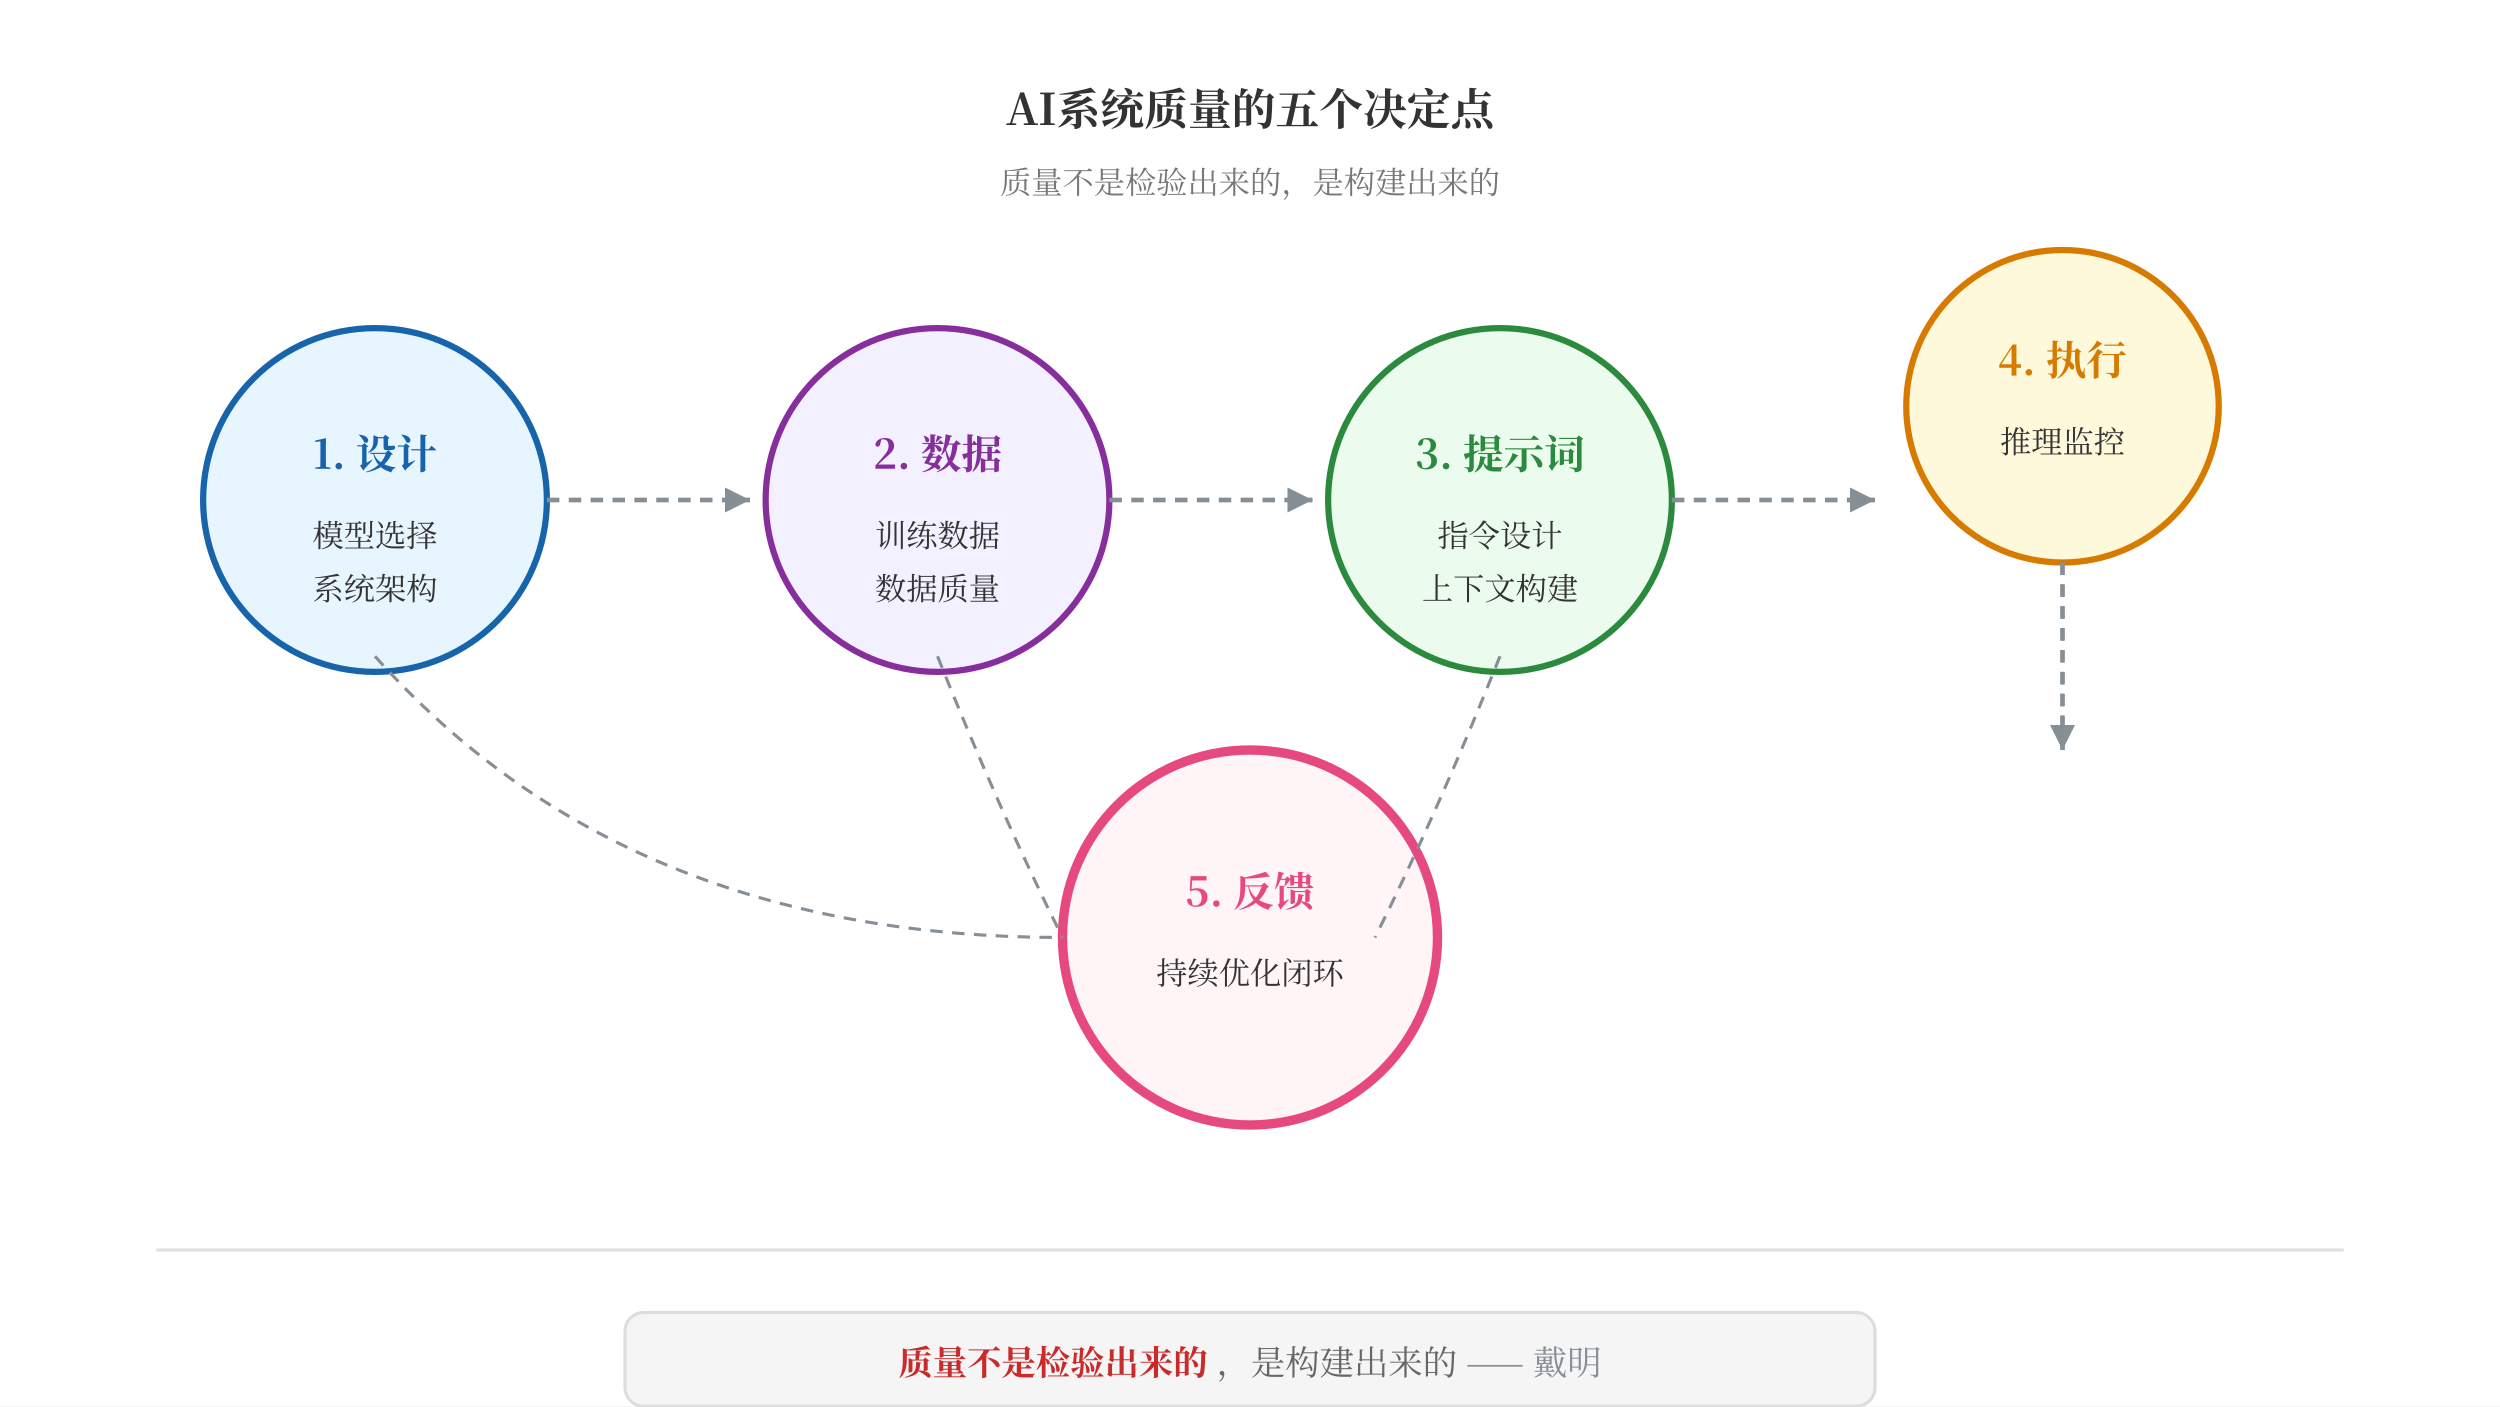
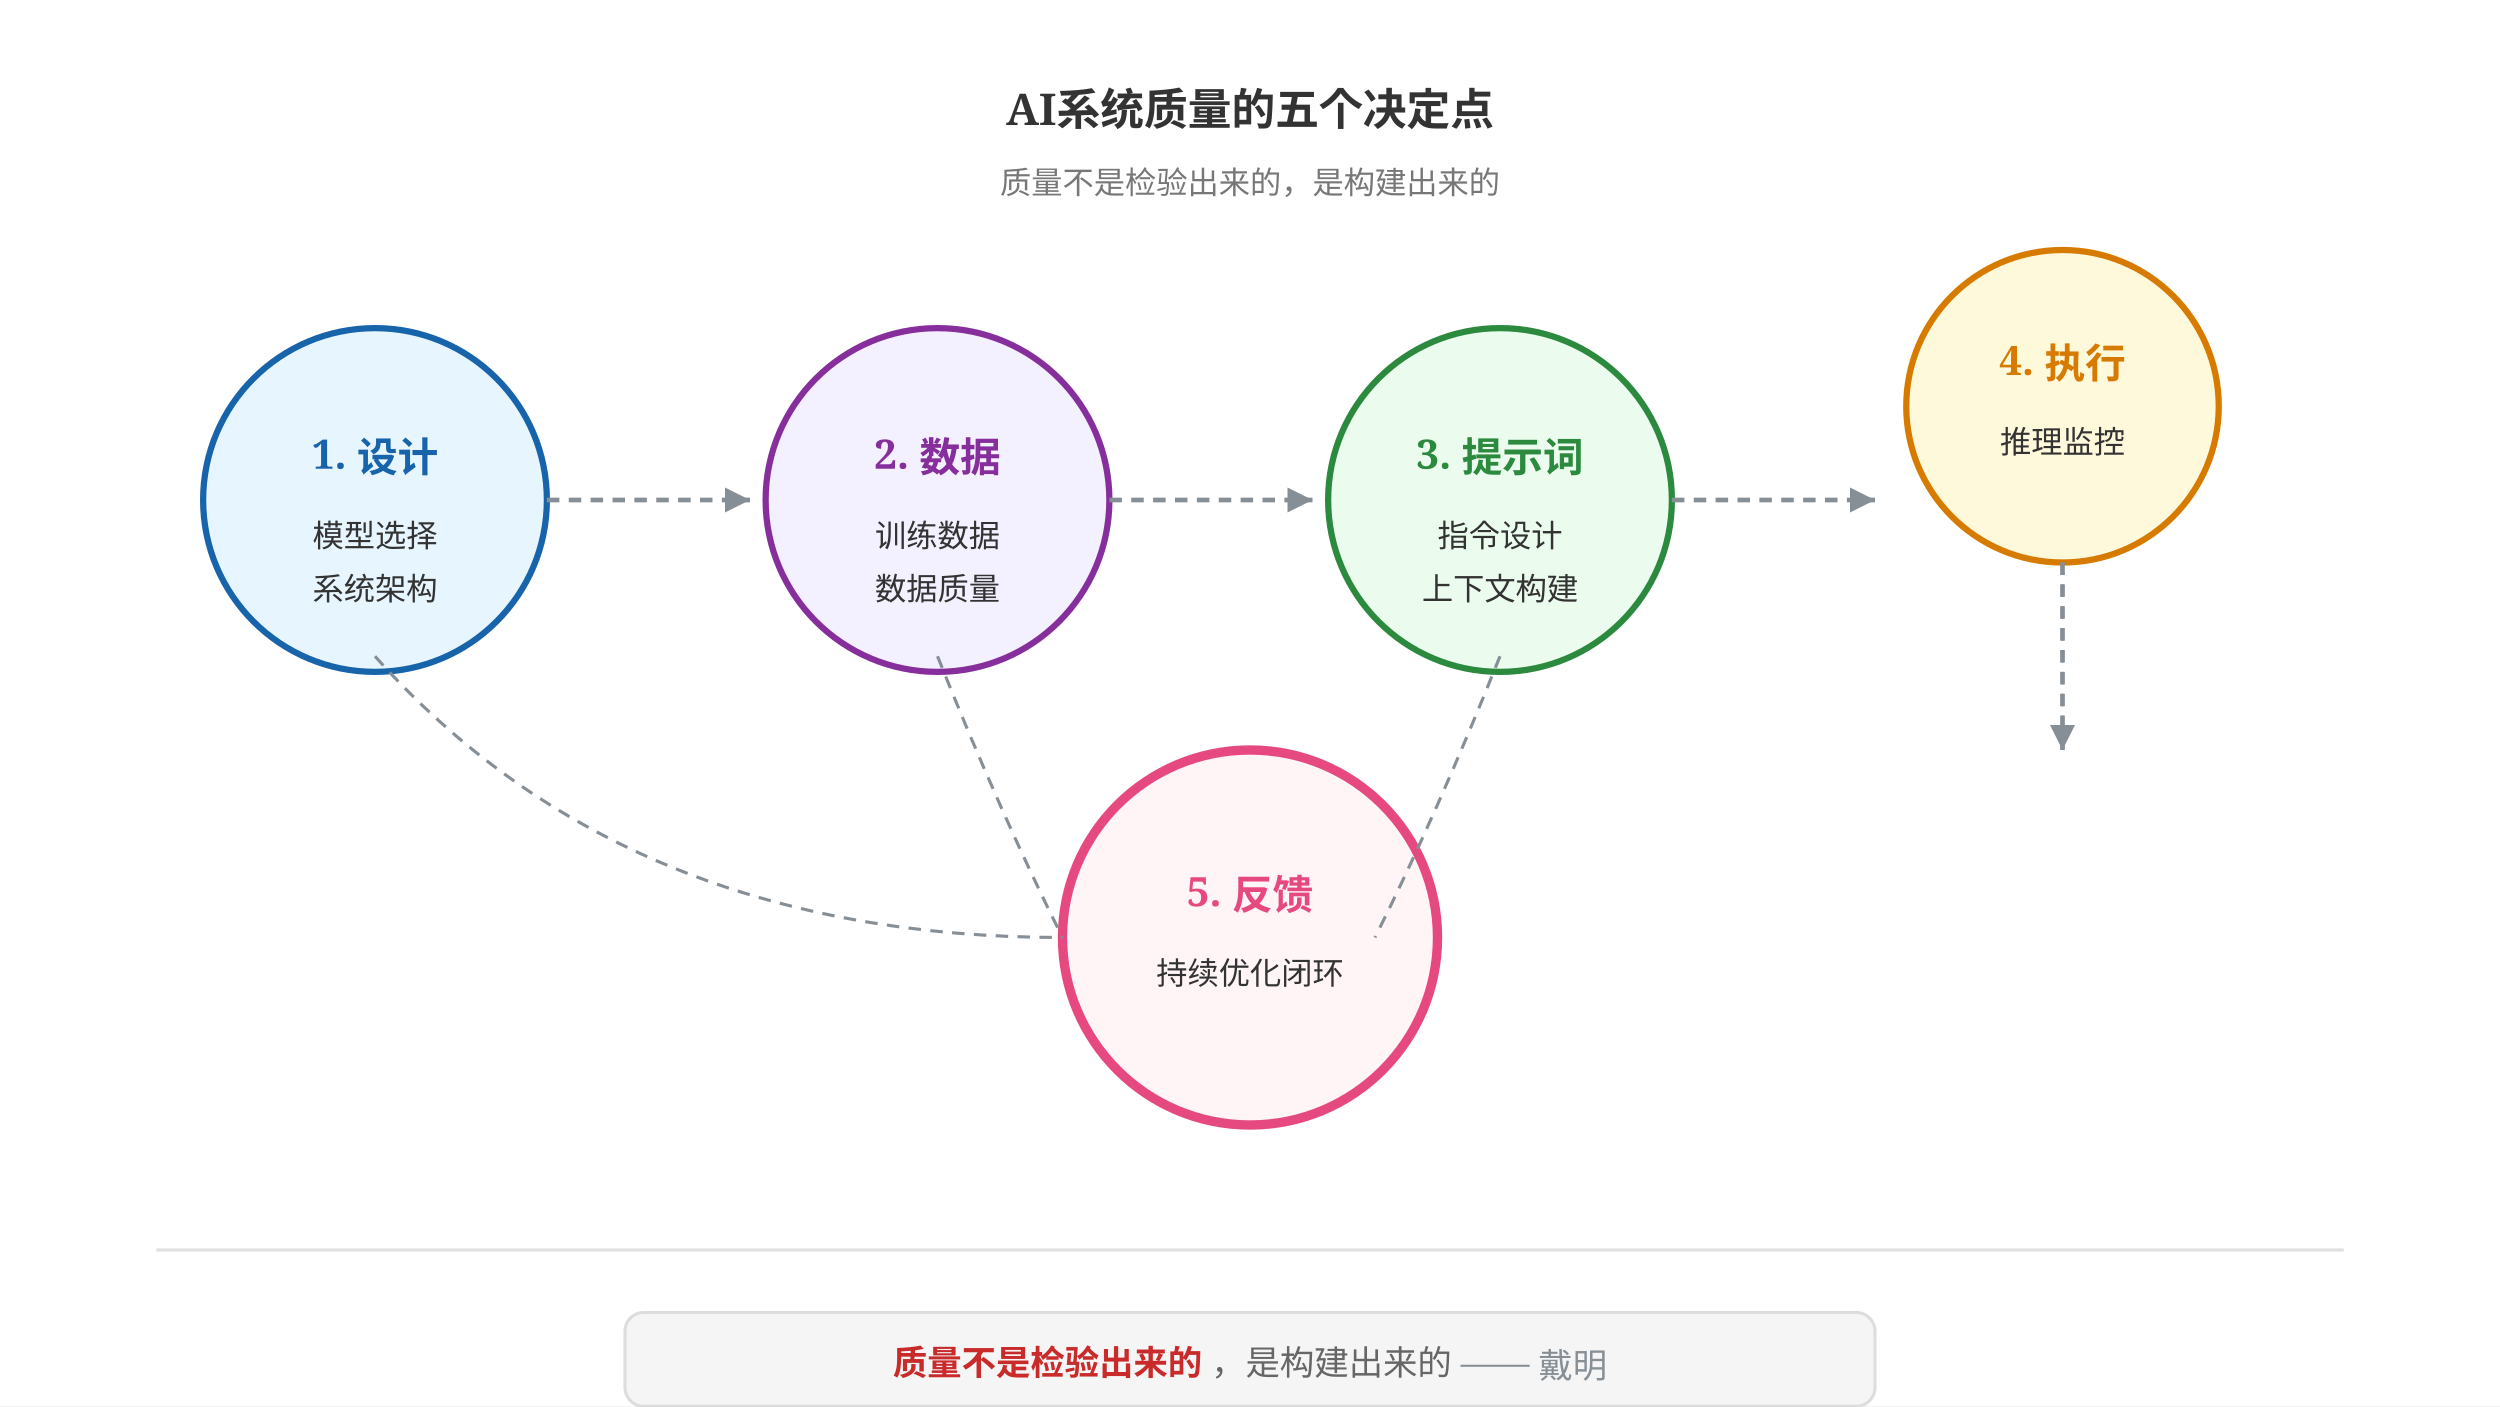
- <svg xmlns="http://www.w3.org/2000/svg" viewBox="0 0 800 450" style="font-family: 'Noto Serif CJK SC', serif; background: #fefefe;">
+ <svg xmlns="http://www.w3.org/2000/svg" viewBox="0 0 800 450" style="font-family: 'Songti SC', serif; background: #fefefe;">
  <rect width="800" height="450" fill="white" />
  <text x="400" y="40" text-anchor="middle" font-size="14" font-weight="bold" fill="#333">AI系统质量的五个决定点</text>
  <text x="400" y="62" text-anchor="middle" font-size="10" fill="#777">质量不是检验出来的，是构建出来的</text>
  <circle cx="120" cy="160" r="55" fill="#e7f5ff" stroke="#1864ab" stroke-width="2" />
  <text x="120" y="150" text-anchor="middle" font-size="13" font-weight="bold" fill="#1864ab">1. 设计</text>
  <text x="120" y="175" text-anchor="middle" font-size="10" fill="#333">模型选择</text>
  <text x="120" y="192" text-anchor="middle" font-size="10" fill="#333">系统架构</text>
  <path d="M175 160 L240 160" fill="none" stroke="#868e96" stroke-width="1.5" stroke-dasharray="4,3" />
  <polygon points="240,160 232,156 232,164" fill="#868e96" />
  <circle cx="300" cy="160" r="55" fill="#f3f0ff" stroke="#862e9c" stroke-width="2" />
  <text x="300" y="150" text-anchor="middle" font-size="13" font-weight="bold" fill="#862e9c">2. 数据</text>
  <text x="300" y="175" text-anchor="middle" font-size="10" fill="#333">训练数据</text>
  <text x="300" y="192" text-anchor="middle" font-size="10" fill="#333">数据质量</text>
  <path d="M355 160 L420 160" fill="none" stroke="#868e96" stroke-width="1.5" stroke-dasharray="4,3" />
  <polygon points="420,160 412,156 412,164" fill="#868e96" />
  <circle cx="480" cy="160" r="55" fill="#ebfbee" stroke="#2b8a3e" stroke-width="2" />
  <text x="480" y="150" text-anchor="middle" font-size="13" font-weight="bold" fill="#2b8a3e">3. 提示词</text>
  <text x="480" y="175" text-anchor="middle" font-size="10" fill="#333">指令设计</text>
  <text x="480" y="192" text-anchor="middle" font-size="10" fill="#333">上下文构建</text>
  <path d="M535 160 L600 160" fill="none" stroke="#868e96" stroke-width="1.5" stroke-dasharray="4,3" />
  <polygon points="600,160 592,156 592,164" fill="#868e96" />
  <circle cx="660" cy="130" r="50" fill="#fff9db" stroke="#d77a00" stroke-width="2" />
  <text x="660" y="120" text-anchor="middle" font-size="13" font-weight="bold" fill="#d77a00">4. 执行</text>
  <text x="660" y="145" text-anchor="middle" font-size="10" fill="#333">推理监控</text>
  <path d="M660 180 L660 240" fill="none" stroke="#868e96" stroke-width="1.5" stroke-dasharray="4,3" />
  <polygon points="660,240 656,232 664,232" fill="#868e96" />
  <circle cx="400" cy="300" r="60" fill="#fff5f7" stroke="#e64980" stroke-width="3" />
  <text x="400" y="290" text-anchor="middle" font-size="13" font-weight="bold" fill="#e64980">5. 反馈</text>
  <text x="400" y="315" text-anchor="middle" font-size="10" fill="#333">持续优化闭环</text>
  <path d="M120 210 Q200 300 340 300" fill="none" stroke="#868e96" stroke-width="1" stroke-dasharray="4,3" />
  <path d="M300 210 Q320 260 340 300" fill="none" stroke="#868e96" stroke-width="1" stroke-dasharray="4,3" />
  <path d="M480 210 Q460 260 440 300" fill="none" stroke="#868e96" stroke-width="1" stroke-dasharray="4,3" />
  <path d="M660 180 L660 240" fill="none" stroke="#868e96" stroke-width="1" stroke-dasharray="4,3" />
  <line x1="50" y1="400" x2="750" y2="400" stroke="#e0e0e0" stroke-width="1" />
  <rect x="200" y="420" width="400" height="30" rx="6" fill="#f5f5f5" stroke="#ddd" stroke-width="1" />
  <text x="400" y="440" text-anchor="middle" font-size="11">
    <tspan fill="#c92a2a" font-weight="bold">质量不是检验出来的</tspan>
    <tspan fill="#666">，是构建出来的</tspan>
    <tspan fill="#868e96"> —— 戴明</tspan>
  </text>
</svg>
